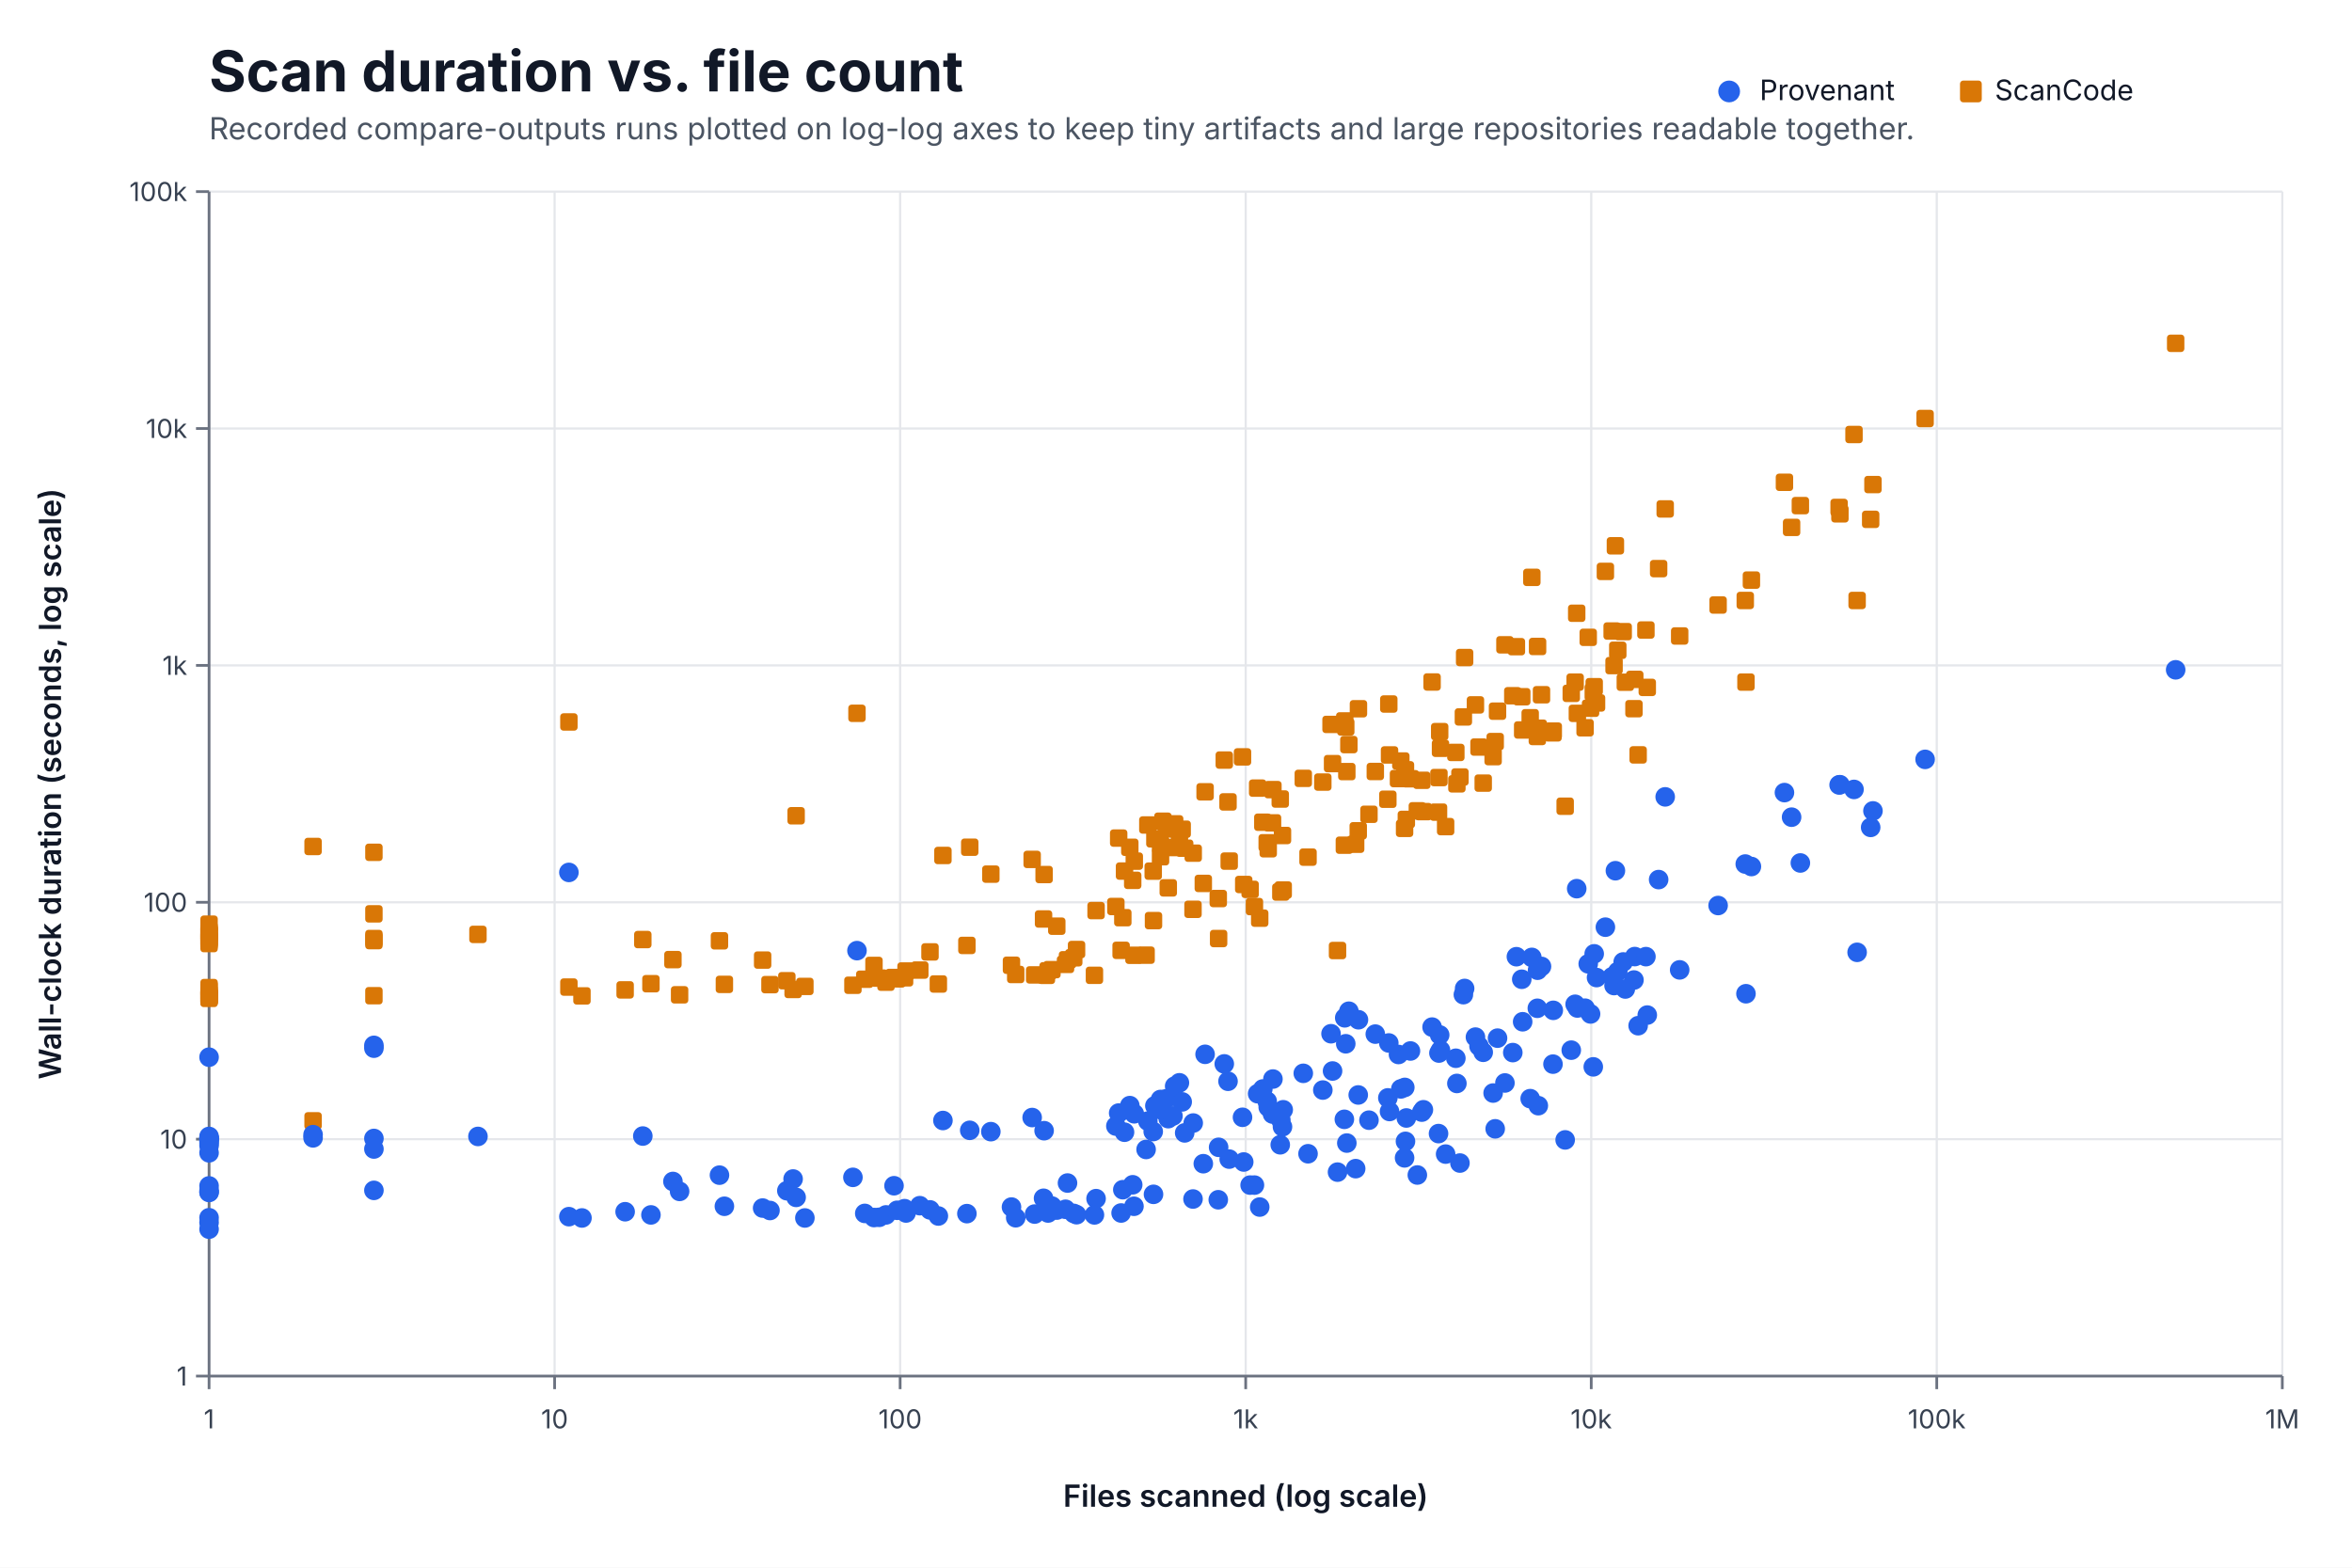
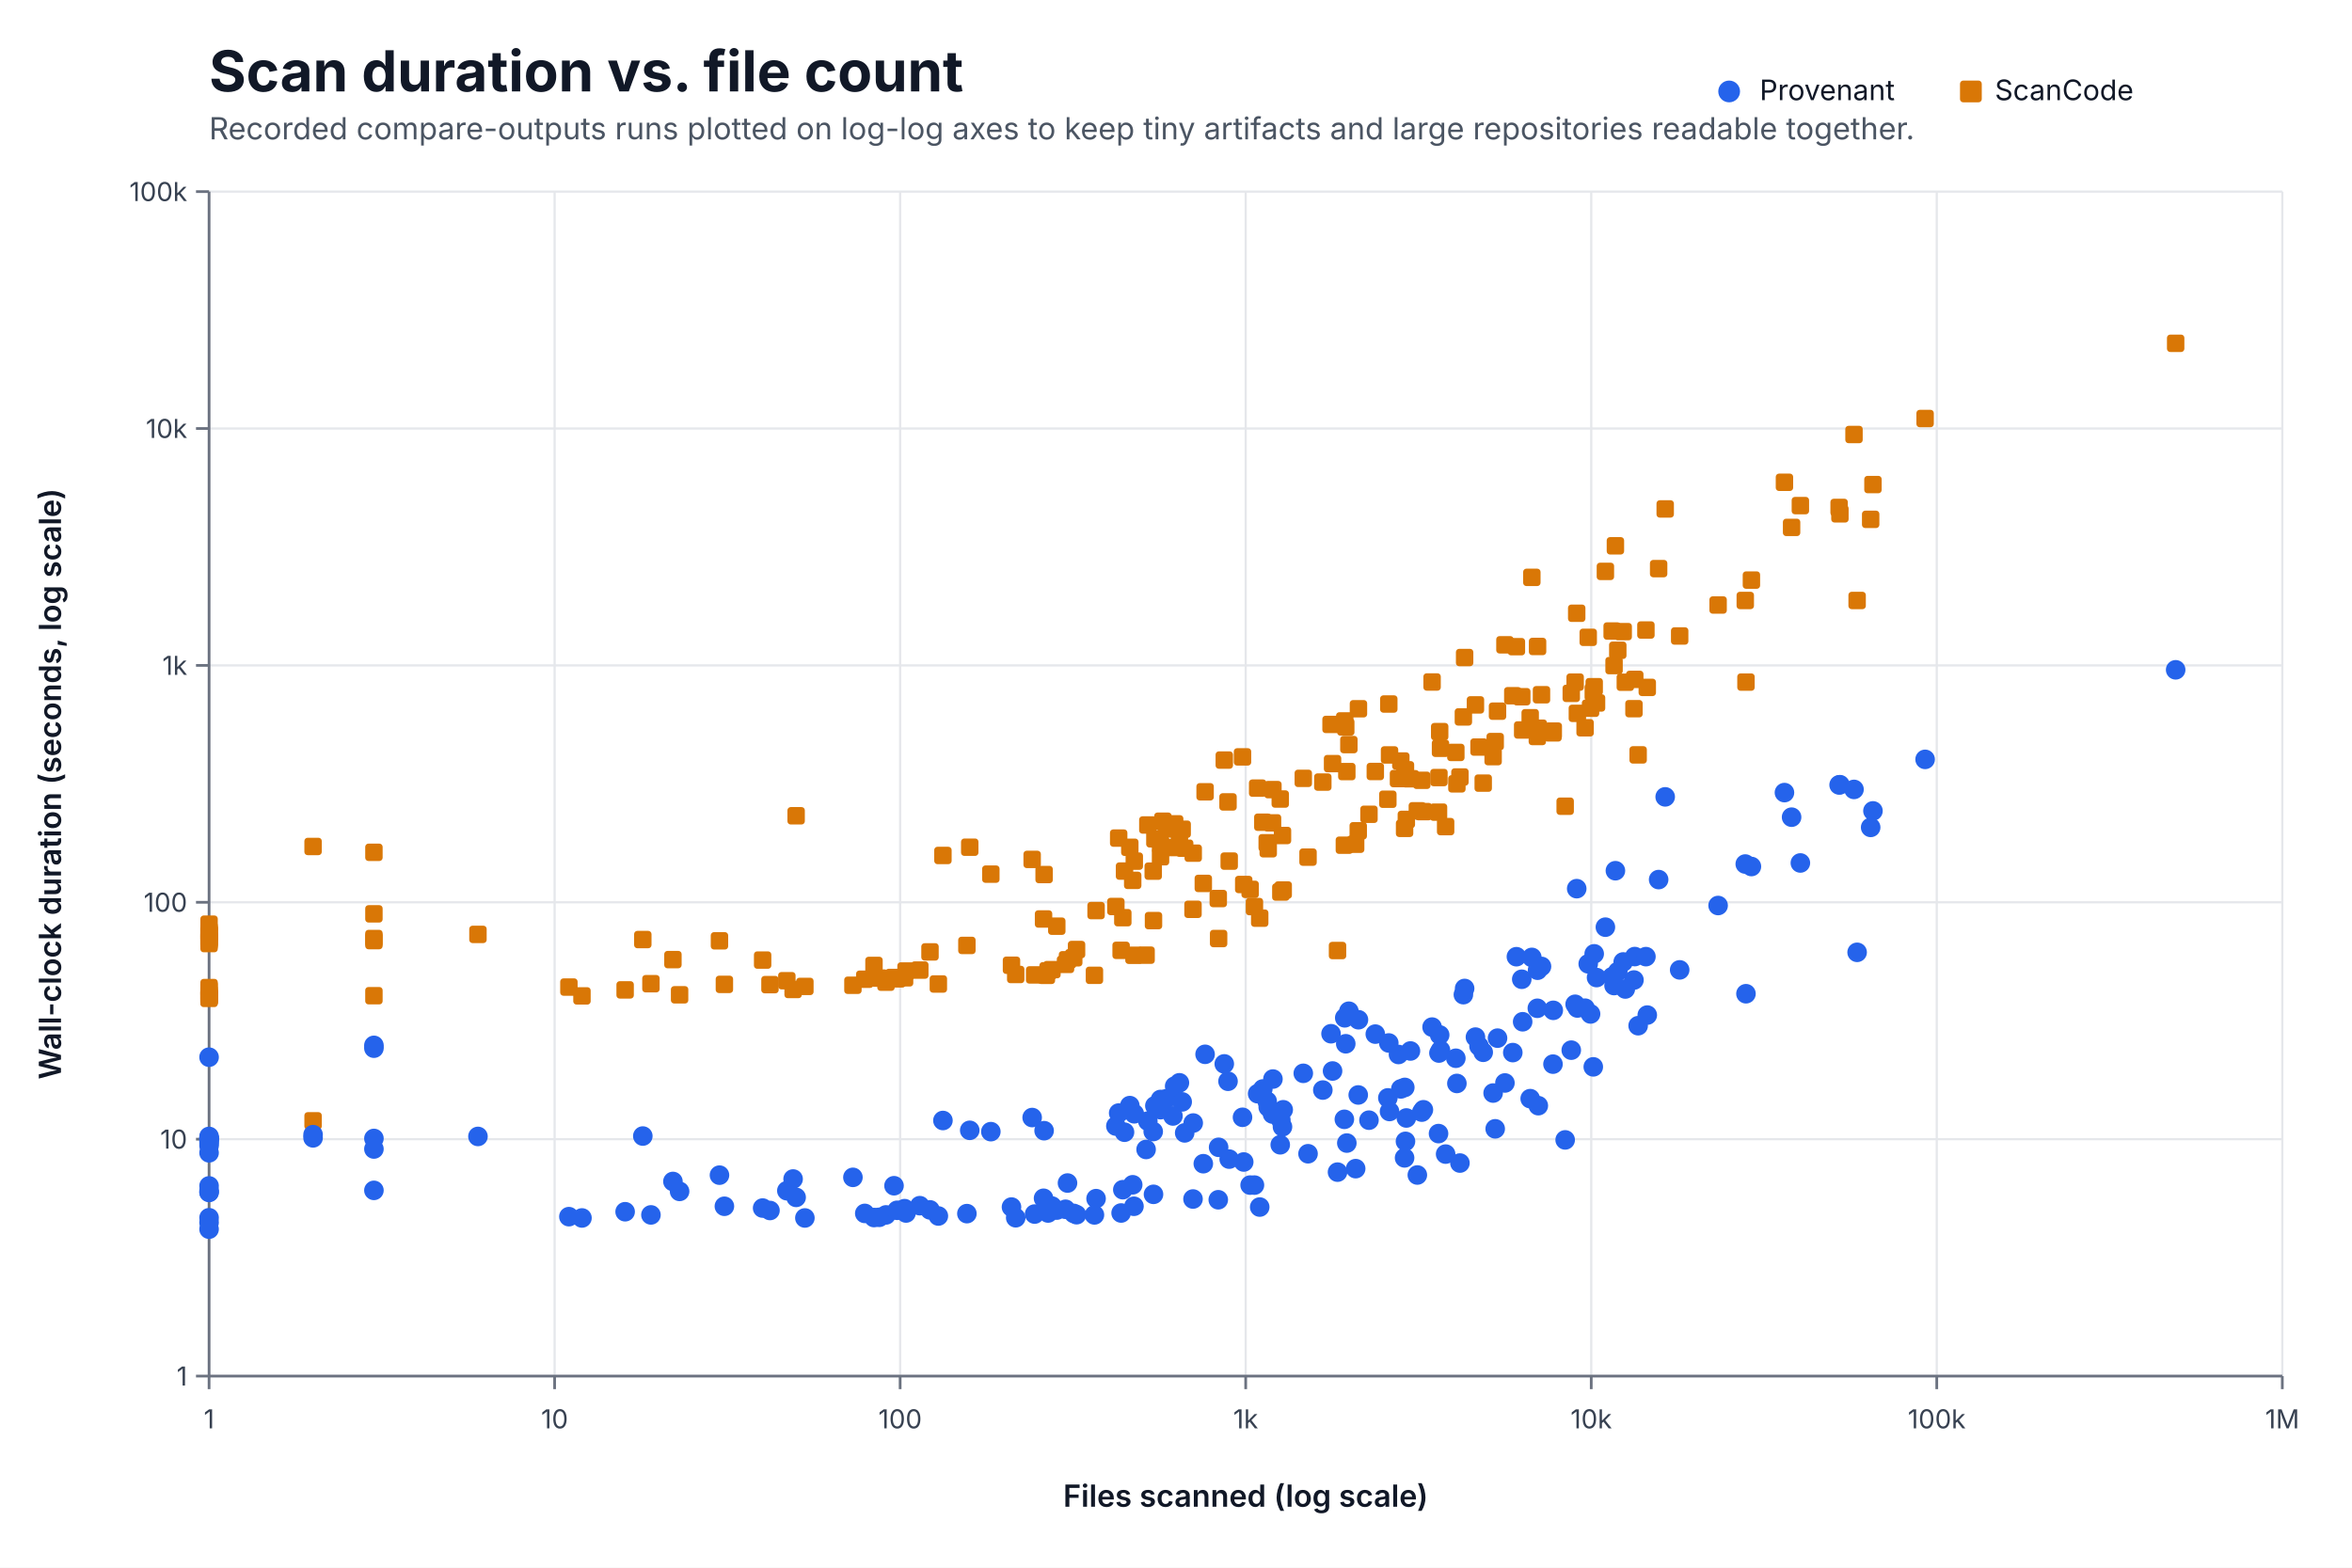
<svg xmlns="http://www.w3.org/2000/svg" width="1080" height="720" viewBox="0 0 1080 720" role="img" aria-labelledby="title desc">
  <style>
    text { font-family: -apple-system, BlinkMacSystemFont, "Segoe UI", sans-serif; fill: #111827; }
    .title { font-size: 26px; font-weight: 700; }
    .subtitle { font-size: 14px; fill: #4b5563; }
    .axis-label { font-size: 14px; font-weight: 600; }
    .tick { font-size: 12px; fill: #374151; }
    .grid { stroke: #e5e7eb; stroke-width: 1; }
    .axis { stroke: #6b7280; stroke-width: 1.25; }
    .legend-label { font-size: 13px; }
  </style>
  <rect x="0" y="0" width="1080" height="720" fill="white" />
  <text class="title" x="96" y="42">Scan duration vs. file count</text>
  <text class="subtitle" x="96" y="64">Recorded compare-outputs runs plotted on log-log axes to keep tiny artifacts and large repositories readable together.</text>
  <line class="grid" x1="96.00" y1="632.00" x2="1048.00" y2="632.00" />
  <line class="grid" x1="96.00" y1="523.20" x2="1048.00" y2="523.20" />
  <line class="grid" x1="96.00" y1="414.40" x2="1048.00" y2="414.40" />
  <line class="grid" x1="96.00" y1="305.60" x2="1048.00" y2="305.60" />
  <line class="grid" x1="96.00" y1="196.80" x2="1048.00" y2="196.80" />
  <line class="grid" x1="96.00" y1="88.00" x2="1048.00" y2="88.00" />
  <line class="grid" x1="96.00" y1="88.00" x2="96.00" y2="632.00" />
  <line class="grid" x1="254.67" y1="88.00" x2="254.67" y2="632.00" />
  <line class="grid" x1="413.33" y1="88.00" x2="413.33" y2="632.00" />
  <line class="grid" x1="572.00" y1="88.00" x2="572.00" y2="632.00" />
  <line class="grid" x1="730.67" y1="88.00" x2="730.67" y2="632.00" />
  <line class="grid" x1="889.33" y1="88.00" x2="889.33" y2="632.00" />
  <line class="grid" x1="1048.00" y1="88.00" x2="1048.00" y2="632.00" />
  <line class="axis" x1="96.00" y1="632.00" x2="1048.00" y2="632.00" />
  <line class="axis" x1="96.00" y1="88.00" x2="96.00" y2="632.00" />
  <line class="axis" x1="96.00" y1="632.00" x2="96.00" y2="638.00" />
  <text class="tick" x="96.00" y="656.00" text-anchor="middle">1</text>
  <line class="axis" x1="254.67" y1="632.00" x2="254.67" y2="638.00" />
  <text class="tick" x="254.67" y="656.00" text-anchor="middle">10</text>
  <line class="axis" x1="413.33" y1="632.00" x2="413.33" y2="638.00" />
  <text class="tick" x="413.33" y="656.00" text-anchor="middle">100</text>
  <line class="axis" x1="572.00" y1="632.00" x2="572.00" y2="638.00" />
  <text class="tick" x="572.00" y="656.00" text-anchor="middle">1k</text>
  <line class="axis" x1="730.67" y1="632.00" x2="730.67" y2="638.00" />
  <text class="tick" x="730.67" y="656.00" text-anchor="middle">10k</text>
  <line class="axis" x1="889.33" y1="632.00" x2="889.33" y2="638.00" />
  <text class="tick" x="889.33" y="656.00" text-anchor="middle">100k</text>
  <line class="axis" x1="1048.00" y1="632.00" x2="1048.00" y2="638.00" />
  <text class="tick" x="1048.00" y="656.00" text-anchor="middle">1M</text>
  <line class="axis" x1="90.00" y1="632.00" x2="96.00" y2="632.00" />
  <text class="tick" x="86.00" y="632.00" text-anchor="end" dominant-baseline="middle">1</text>
  <line class="axis" x1="90.00" y1="523.20" x2="96.00" y2="523.20" />
  <text class="tick" x="86.00" y="523.20" text-anchor="end" dominant-baseline="middle">10</text>
  <line class="axis" x1="90.00" y1="414.40" x2="96.00" y2="414.40" />
  <text class="tick" x="86.00" y="414.40" text-anchor="end" dominant-baseline="middle">100</text>
  <line class="axis" x1="90.00" y1="305.60" x2="96.00" y2="305.60" />
  <text class="tick" x="86.00" y="305.60" text-anchor="end" dominant-baseline="middle">1k</text>
  <line class="axis" x1="90.00" y1="196.80" x2="96.00" y2="196.80" />
  <text class="tick" x="86.00" y="196.80" text-anchor="end" dominant-baseline="middle">10k</text>
  <line class="axis" x1="90.00" y1="88.00" x2="96.00" y2="88.00" />
  <text class="tick" x="86.00" y="88.00" text-anchor="end" dominant-baseline="middle">100k</text>
  <text class="axis-label" x="572.00" y="692.00" text-anchor="middle">Files scanned (log scale)</text>
  <text class="axis-label" x="28" y="360.00" transform="rotate(-90 28 360.00)" text-anchor="middle">Wall-clock duration (seconds, log scale)</text>
  <g aria-label="Legend">
    <circle cx="794" cy="42" r="5" fill="#2563eb" />
    <text class="legend-label" x="808" y="46">Provenant</text>
    <rect x="900" y="37" width="10" height="10" fill="#d97706" rx="1.5" />
    <text class="legend-label" x="916" y="46">ScanCode</text>
  </g>
  <g aria-label="ScanCode points">
    <rect x="92.00" y="420.46" width="8" height="8" fill="#d97706" rx="1.5" />
    <rect x="92.00" y="423.47" width="8" height="8" fill="#d97706" rx="1.5" />
    <rect x="92.00" y="425.26" width="8" height="8" fill="#d97706" rx="1.5" />
    <rect x="92.00" y="424.52" width="8" height="8" fill="#d97706" rx="1.5" />
    <rect x="92.00" y="449.57" width="8" height="8" fill="#d97706" rx="1.5" />
    <rect x="92.00" y="454.13" width="8" height="8" fill="#d97706" rx="1.5" />
    <rect x="92.00" y="450.39" width="8" height="8" fill="#d97706" rx="1.5" />
    <rect x="92.00" y="454.09" width="8" height="8" fill="#d97706" rx="1.5" />
    <rect x="92.00" y="429.37" width="8" height="8" fill="#d97706" rx="1.5" />
    <rect x="92.00" y="428.44" width="8" height="8" fill="#d97706" rx="1.5" />
    <rect x="92.00" y="427.25" width="8" height="8" fill="#d97706" rx="1.5" />
    <rect x="92.00" y="453.66" width="8" height="8" fill="#d97706" rx="1.5" />
    <rect x="92.00" y="424.52" width="8" height="8" fill="#d97706" rx="1.5" />
    <rect x="92.00" y="427.69" width="8" height="8" fill="#d97706" rx="1.5" />
    <rect x="92.00" y="453.46" width="8" height="8" fill="#d97706" rx="1.5" />
    <rect x="92.00" y="454.54" width="8" height="8" fill="#d97706" rx="1.5" />
    <rect x="92.00" y="452.30" width="8" height="8" fill="#d97706" rx="1.5" />
    <rect x="139.76" y="510.78" width="8" height="8" fill="#d97706" rx="1.5" />
    <rect x="139.76" y="384.76" width="8" height="8" fill="#d97706" rx="1.5" />
    <rect x="167.70" y="427.04" width="8" height="8" fill="#d97706" rx="1.5" />
    <rect x="167.70" y="387.45" width="8" height="8" fill="#d97706" rx="1.5" />
    <rect x="167.70" y="427.99" width="8" height="8" fill="#d97706" rx="1.5" />
    <rect x="167.70" y="453.30" width="8" height="8" fill="#d97706" rx="1.5" />
    <rect x="167.70" y="415.71" width="8" height="8" fill="#d97706" rx="1.5" />
    <rect x="215.47" y="425.14" width="8" height="8" fill="#d97706" rx="1.5" />
    <rect x="257.23" y="449.34" width="8" height="8" fill="#d97706" rx="1.5" />
-     <rect x="257.23" y="327.58" width="8" height="8" fill="#d97706" rx="1.5" />
    <rect x="263.23" y="453.39" width="8" height="8" fill="#d97706" rx="1.5" />
    <rect x="283.05" y="450.63" width="8" height="8" fill="#d97706" rx="1.5" />
    <rect x="291.17" y="427.52" width="8" height="8" fill="#d97706" rx="1.5" />
    <rect x="294.90" y="447.79" width="8" height="8" fill="#d97706" rx="1.5" />
    <rect x="305.00" y="436.72" width="8" height="8" fill="#d97706" rx="1.5" />
    <rect x="308.06" y="452.89" width="8" height="8" fill="#d97706" rx="1.5" />
    <rect x="326.37" y="428.10" width="8" height="8" fill="#d97706" rx="1.5" />
    <rect x="328.63" y="448.10" width="8" height="8" fill="#d97706" rx="1.5" />
    <rect x="346.19" y="436.94" width="8" height="8" fill="#d97706" rx="1.5" />
    <rect x="349.56" y="448.21" width="8" height="8" fill="#d97706" rx="1.5" />
    <rect x="357.31" y="446.42" width="8" height="8" fill="#d97706" rx="1.5" />
    <rect x="360.18" y="450.45" width="8" height="8" fill="#d97706" rx="1.5" />
    <rect x="361.57" y="370.67" width="8" height="8" fill="#d97706" rx="1.5" />
    <rect x="365.59" y="449.04" width="8" height="8" fill="#d97706" rx="1.5" />
    <rect x="387.65" y="448.50" width="8" height="8" fill="#d97706" rx="1.5" />
-     <rect x="389.51" y="323.61" width="8" height="8" fill="#d97706" rx="1.5" />
    <rect x="393.09" y="445.73" width="8" height="8" fill="#d97706" rx="1.5" />
    <rect x="397.32" y="439.40" width="8" height="8" fill="#d97706" rx="1.5" />
    <rect x="399.74" y="445.22" width="8" height="8" fill="#d97706" rx="1.5" />
    <rect x="402.83" y="447.10" width="8" height="8" fill="#d97706" rx="1.5" />
    <rect x="406.52" y="444.93" width="8" height="8" fill="#d97706" rx="1.5" />
    <rect x="407.94" y="445.56" width="8" height="8" fill="#d97706" rx="1.5" />
    <rect x="411.37" y="445.09" width="8" height="8" fill="#d97706" rx="1.5" />
    <rect x="412.04" y="441.96" width="8" height="8" fill="#d97706" rx="1.5" />
    <rect x="418.36" y="441.53" width="8" height="8" fill="#d97706" rx="1.5" />
    <rect x="423.04" y="433.19" width="8" height="8" fill="#d97706" rx="1.5" />
    <rect x="426.88" y="447.92" width="8" height="8" fill="#d97706" rx="1.5" />
    <rect x="428.98" y="388.90" width="8" height="8" fill="#d97706" rx="1.5" />
    <rect x="439.98" y="430.21" width="8" height="8" fill="#d97706" rx="1.5" />
    <rect x="441.29" y="385.10" width="8" height="8" fill="#d97706" rx="1.5" />
    <rect x="450.98" y="397.47" width="8" height="8" fill="#d97706" rx="1.5" />
    <rect x="460.46" y="439.32" width="8" height="8" fill="#d97706" rx="1.5" />
    <rect x="462.40" y="443.56" width="8" height="8" fill="#d97706" rx="1.5" />
    <rect x="469.95" y="390.71" width="8" height="8" fill="#d97706" rx="1.5" />
    <rect x="471.08" y="443.75" width="8" height="8" fill="#d97706" rx="1.5" />
    <rect x="475.18" y="418.07" width="8" height="8" fill="#d97706" rx="1.5" />
    <rect x="475.44" y="397.66" width="8" height="8" fill="#d97706" rx="1.5" />
    <rect x="476.49" y="443.95" width="8" height="8" fill="#d97706" rx="1.5" />
    <rect x="477.26" y="441.87" width="8" height="8" fill="#d97706" rx="1.5" />
    <rect x="479.04" y="441.32" width="8" height="8" fill="#d97706" rx="1.5" />
    <rect x="481.26" y="421.37" width="8" height="8" fill="#d97706" rx="1.5" />
    <rect x="485.27" y="438.93" width="8" height="8" fill="#d97706" rx="1.5" />
    <rect x="486.18" y="436.80" width="8" height="8" fill="#d97706" rx="1.5" />
    <rect x="489.05" y="435.88" width="8" height="8" fill="#d97706" rx="1.5" />
    <rect x="490.34" y="432.10" width="8" height="8" fill="#d97706" rx="1.5" />
    <rect x="498.55" y="443.94" width="8" height="8" fill="#d97706" rx="1.5" />
    <rect x="499.30" y="414.21" width="8" height="8" fill="#d97706" rx="1.5" />
    <rect x="508.39" y="412.34" width="8" height="8" fill="#d97706" rx="1.5" />
    <rect x="509.68" y="380.92" width="8" height="8" fill="#d97706" rx="1.5" />
    <rect x="510.80" y="432.47" width="8" height="8" fill="#d97706" rx="1.5" />
    <rect x="511.58" y="417.47" width="8" height="8" fill="#d97706" rx="1.5" />
    <rect x="512.36" y="396.07" width="8" height="8" fill="#d97706" rx="1.5" />
    <rect x="514.79" y="385.13" width="8" height="8" fill="#d97706" rx="1.5" />
    <rect x="516.12" y="400.33" width="8" height="8" fill="#d97706" rx="1.5" />
    <rect x="516.70" y="434.73" width="8" height="8" fill="#d97706" rx="1.5" />
    <rect x="516.85" y="391.50" width="8" height="8" fill="#d97706" rx="1.5" />
    <rect x="522.27" y="434.69" width="8" height="8" fill="#d97706" rx="1.5" />
    <rect x="523.07" y="374.90" width="8" height="8" fill="#d97706" rx="1.5" />
    <rect x="525.54" y="396.10" width="8" height="8" fill="#d97706" rx="1.5" />
    <rect x="525.67" y="418.82" width="8" height="8" fill="#d97706" rx="1.5" />
    <rect x="526.30" y="381.25" width="8" height="8" fill="#d97706" rx="1.5" />
    <rect x="528.90" y="383.91" width="8" height="8" fill="#d97706" rx="1.5" />
    <rect x="528.90" y="389.48" width="8" height="8" fill="#d97706" rx="1.5" />
    <rect x="529.99" y="373.16" width="8" height="8" fill="#d97706" rx="1.5" />
    <rect x="531.64" y="376.71" width="8" height="8" fill="#d97706" rx="1.5" />
-     <rect x="532.45" y="403.78" width="8" height="8" fill="#d97706" rx="1.5" />
    <rect x="534.61" y="385.27" width="8" height="8" fill="#d97706" rx="1.5" />
    <rect x="535.39" y="374.38" width="8" height="8" fill="#d97706" rx="1.5" />
    <rect x="537.57" y="381.59" width="8" height="8" fill="#d97706" rx="1.5" />
    <rect x="538.84" y="376.84" width="8" height="8" fill="#d97706" rx="1.5" />
    <rect x="539.99" y="385.56" width="8" height="8" fill="#d97706" rx="1.5" />
    <rect x="543.81" y="413.62" width="8" height="8" fill="#d97706" rx="1.5" />
    <rect x="543.91" y="387.84" width="8" height="8" fill="#d97706" rx="1.5" />
    <rect x="548.54" y="401.74" width="8" height="8" fill="#d97706" rx="1.5" />
    <rect x="549.36" y="359.65" width="8" height="8" fill="#d97706" rx="1.5" />
    <rect x="555.41" y="408.67" width="8" height="8" fill="#d97706" rx="1.5" />
    <rect x="555.57" y="427.04" width="8" height="8" fill="#d97706" rx="1.5" />
    <rect x="558.17" y="345.08" width="8" height="8" fill="#d97706" rx="1.5" />
    <rect x="559.89" y="364.30" width="8" height="8" fill="#d97706" rx="1.5" />
    <rect x="560.43" y="391.49" width="8" height="8" fill="#d97706" rx="1.5" />
    <rect x="566.54" y="343.62" width="8" height="8" fill="#d97706" rx="1.5" />
    <rect x="567.10" y="402.22" width="8" height="8" fill="#d97706" rx="1.5" />
    <rect x="570.04" y="404.47" width="8" height="8" fill="#d97706" rx="1.5" />
    <rect x="572.02" y="412.37" width="8" height="8" fill="#d97706" rx="1.5" />
    <rect x="573.49" y="357.97" width="8" height="8" fill="#d97706" rx="1.5" />
    <rect x="574.44" y="417.69" width="8" height="8" fill="#d97706" rx="1.5" />
    <rect x="575.87" y="373.63" width="8" height="8" fill="#d97706" rx="1.5" />
    <rect x="577.87" y="383.06" width="8" height="8" fill="#d97706" rx="1.5" />
    <rect x="578.35" y="385.81" width="8" height="8" fill="#d97706" rx="1.5" />
    <rect x="580.33" y="373.93" width="8" height="8" fill="#d97706" rx="1.5" />
    <rect x="580.51" y="358.66" width="8" height="8" fill="#d97706" rx="1.5" />
    <rect x="583.87" y="362.98" width="8" height="8" fill="#d97706" rx="1.5" />
    <rect x="584.14" y="405.69" width="8" height="8" fill="#d97706" rx="1.5" />
    <rect x="584.90" y="379.72" width="8" height="8" fill="#d97706" rx="1.5" />
    <rect x="585.23" y="404.76" width="8" height="8" fill="#d97706" rx="1.5" />
    <rect x="594.45" y="353.48" width="8" height="8" fill="#d97706" rx="1.5" />
    <rect x="596.63" y="389.66" width="8" height="8" fill="#d97706" rx="1.5" />
    <rect x="603.42" y="355.19" width="8" height="8" fill="#d97706" rx="1.5" />
    <rect x="607.19" y="328.71" width="8" height="8" fill="#d97706" rx="1.5" />
    <rect x="607.89" y="346.71" width="8" height="8" fill="#d97706" rx="1.5" />
    <rect x="610.17" y="432.56" width="8" height="8" fill="#d97706" rx="1.5" />
    <rect x="613.31" y="384.18" width="8" height="8" fill="#d97706" rx="1.5" />
    <rect x="613.49" y="327.10" width="8" height="8" fill="#d97706" rx="1.5" />
    <rect x="613.95" y="329.87" width="8" height="8" fill="#d97706" rx="1.5" />
    <rect x="614.44" y="350.37" width="8" height="8" fill="#d97706" rx="1.5" />
    <rect x="615.38" y="337.97" width="8" height="8" fill="#d97706" rx="1.5" />
    <rect x="618.50" y="383.74" width="8" height="8" fill="#d97706" rx="1.5" />
    <rect x="619.68" y="377.56" width="8" height="8" fill="#d97706" rx="1.5" />
    <rect x="619.78" y="321.51" width="8" height="8" fill="#d97706" rx="1.5" />
    <rect x="624.61" y="369.98" width="8" height="8" fill="#d97706" rx="1.5" />
    <rect x="627.52" y="350.33" width="8" height="8" fill="#d97706" rx="1.5" />
    <rect x="633.28" y="363.07" width="8" height="8" fill="#d97706" rx="1.5" />
    <rect x="633.71" y="319.34" width="8" height="8" fill="#d97706" rx="1.5" />
    <rect x="634.05" y="342.72" width="8" height="8" fill="#d97706" rx="1.5" />
    <rect x="638.16" y="353.58" width="8" height="8" fill="#d97706" rx="1.5" />
    <rect x="639.24" y="345.52" width="8" height="8" fill="#d97706" rx="1.5" />
    <rect x="640.96" y="376.44" width="8" height="8" fill="#d97706" rx="1.5" />
    <rect x="641.06" y="351.33" width="8" height="8" fill="#d97706" rx="1.5" />
    <rect x="641.37" y="349.55" width="8" height="8" fill="#d97706" rx="1.5" />
    <rect x="641.77" y="372.34" width="8" height="8" fill="#d97706" rx="1.5" />
    <rect x="643.66" y="353.67" width="8" height="8" fill="#d97706" rx="1.5" />
    <rect x="646.82" y="368.39" width="8" height="8" fill="#d97706" rx="1.5" />
    <rect x="648.86" y="354.37" width="8" height="8" fill="#d97706" rx="1.5" />
    <rect x="649.60" y="368.75" width="8" height="8" fill="#d97706" rx="1.5" />
    <rect x="653.59" y="309.22" width="8" height="8" fill="#d97706" rx="1.5" />
    <rect x="656.55" y="369.00" width="8" height="8" fill="#d97706" rx="1.5" />
    <rect x="656.74" y="353.11" width="8" height="8" fill="#d97706" rx="1.5" />
    <rect x="657.08" y="332.02" width="8" height="8" fill="#d97706" rx="1.5" />
    <rect x="657.46" y="339.67" width="8" height="8" fill="#d97706" rx="1.5" />
    <rect x="659.81" y="375.65" width="8" height="8" fill="#d97706" rx="1.5" />
    <rect x="664.50" y="341.57" width="8" height="8" fill="#d97706" rx="1.5" />
    <rect x="664.98" y="356.00" width="8" height="8" fill="#d97706" rx="1.5" />
    <rect x="666.38" y="352.86" width="8" height="8" fill="#d97706" rx="1.5" />
    <rect x="667.96" y="325.26" width="8" height="8" fill="#d97706" rx="1.5" />
    <rect x="668.53" y="297.99" width="8" height="8" fill="#d97706" rx="1.5" />
    <rect x="673.50" y="319.74" width="8" height="8" fill="#d97706" rx="1.5" />
    <rect x="675.14" y="339.11" width="8" height="8" fill="#d97706" rx="1.5" />
    <rect x="677.07" y="355.67" width="8" height="8" fill="#d97706" rx="1.5" />
    <rect x="681.62" y="343.50" width="8" height="8" fill="#d97706" rx="1.5" />
    <rect x="682.57" y="336.59" width="8" height="8" fill="#d97706" rx="1.5" />
    <rect x="683.64" y="322.63" width="8" height="8" fill="#d97706" rx="1.5" />
    <rect x="687.04" y="292.14" width="8" height="8" fill="#d97706" rx="1.5" />
    <rect x="690.65" y="315.53" width="8" height="8" fill="#d97706" rx="1.5" />
    <rect x="692.31" y="293.00" width="8" height="8" fill="#d97706" rx="1.5" />
    <rect x="694.77" y="315.99" width="8" height="8" fill="#d97706" rx="1.5" />
    <rect x="695.18" y="331.26" width="8" height="8" fill="#d97706" rx="1.5" />
    <rect x="698.64" y="325.64" width="8" height="8" fill="#d97706" rx="1.5" />
    <rect x="699.40" y="261.17" width="8" height="8" fill="#d97706" rx="1.5" />
    <rect x="701.92" y="334.25" width="8" height="8" fill="#d97706" rx="1.5" />
    <rect x="702.03" y="292.91" width="8" height="8" fill="#d97706" rx="1.5" />
    <rect x="702.37" y="330.44" width="8" height="8" fill="#d97706" rx="1.5" />
    <rect x="703.83" y="315.08" width="8" height="8" fill="#d97706" rx="1.5" />
    <rect x="709.11" y="332.59" width="8" height="8" fill="#d97706" rx="1.5" />
    <rect x="709.24" y="331.79" width="8" height="8" fill="#d97706" rx="1.5" />
    <rect x="714.70" y="366.27" width="8" height="8" fill="#d97706" rx="1.5" />
    <rect x="717.50" y="314.45" width="8" height="8" fill="#d97706" rx="1.5" />
    <rect x="719.28" y="309.28" width="8" height="8" fill="#d97706" rx="1.5" />
    <rect x="720.00" y="277.65" width="8" height="8" fill="#d97706" rx="1.5" />
    <rect x="720.30" y="323.62" width="8" height="8" fill="#d97706" rx="1.5" />
    <rect x="723.85" y="330.25" width="8" height="8" fill="#d97706" rx="1.5" />
    <rect x="725.29" y="288.71" width="8" height="8" fill="#d97706" rx="1.5" />
    <rect x="726.36" y="321.28" width="8" height="8" fill="#d97706" rx="1.5" />
    <rect x="727.61" y="313.95" width="8" height="8" fill="#d97706" rx="1.5" />
    <rect x="728.03" y="311.39" width="8" height="8" fill="#d97706" rx="1.5" />
    <rect x="729.11" y="318.85" width="8" height="8" fill="#d97706" rx="1.5" />
    <rect x="733.17" y="258.43" width="8" height="8" fill="#d97706" rx="1.5" />
    <rect x="736.27" y="285.81" width="8" height="8" fill="#d97706" rx="1.5" />
    <rect x="737.15" y="301.70" width="8" height="8" fill="#d97706" rx="1.5" />
    <rect x="737.77" y="246.68" width="8" height="8" fill="#d97706" rx="1.5" />
    <rect x="738.86" y="294.65" width="8" height="8" fill="#d97706" rx="1.5" />
    <rect x="741.35" y="286.09" width="8" height="8" fill="#d97706" rx="1.5" />
    <rect x="742.32" y="309.33" width="8" height="8" fill="#d97706" rx="1.5" />
    <rect x="746.29" y="321.48" width="8" height="8" fill="#d97706" rx="1.5" />
    <rect x="746.66" y="308.03" width="8" height="8" fill="#d97706" rx="1.5" />
    <rect x="748.21" y="342.70" width="8" height="8" fill="#d97706" rx="1.5" />
    <rect x="751.78" y="285.35" width="8" height="8" fill="#d97706" rx="1.5" />
    <rect x="752.40" y="311.70" width="8" height="8" fill="#d97706" rx="1.5" />
    <rect x="757.62" y="257.15" width="8" height="8" fill="#d97706" rx="1.5" />
    <rect x="760.63" y="229.74" width="8" height="8" fill="#d97706" rx="1.5" />
    <rect x="767.28" y="288.09" width="8" height="8" fill="#d97706" rx="1.5" />
    <rect x="784.93" y="273.87" width="8" height="8" fill="#d97706" rx="1.5" />
    <rect x="797.40" y="271.78" width="8" height="8" fill="#d97706" rx="1.5" />
    <rect x="797.72" y="309.27" width="8" height="8" fill="#d97706" rx="1.5" />
    <rect x="800.22" y="262.42" width="8" height="8" fill="#d97706" rx="1.5" />
    <rect x="815.39" y="217.51" width="8" height="8" fill="#d97706" rx="1.5" />
    <rect x="818.67" y="238.22" width="8" height="8" fill="#d97706" rx="1.5" />
    <rect x="822.70" y="228.21" width="8" height="8" fill="#d97706" rx="1.5" />
    <rect x="840.49" y="229.06" width="8" height="8" fill="#d97706" rx="1.5" />
    <rect x="840.86" y="231.99" width="8" height="8" fill="#d97706" rx="1.5" />
    <rect x="847.33" y="195.56" width="8" height="8" fill="#d97706" rx="1.5" />
    <rect x="848.76" y="271.78" width="8" height="8" fill="#d97706" rx="1.5" />
    <rect x="854.98" y="234.53" width="8" height="8" fill="#d97706" rx="1.5" />
    <rect x="856.03" y="218.55" width="8" height="8" fill="#d97706" rx="1.5" />
    <rect x="879.98" y="188.22" width="8" height="8" fill="#d97706" rx="1.5" />
    <rect x="995.03" y="153.67" width="8" height="8" fill="#d97706" rx="1.5" />
  </g>
  <g aria-label="Provenant points">
    <circle cx="96.00" cy="522.92" r="4.5" fill="#2563eb" />
    <circle cx="96.00" cy="522.78" r="4.5" fill="#2563eb" />
    <circle cx="96.00" cy="522.68" r="4.5" fill="#2563eb" />
    <circle cx="96.00" cy="521.94" r="4.5" fill="#2563eb" />
    <circle cx="96.00" cy="544.66" r="4.5" fill="#2563eb" />
    <circle cx="96.00" cy="561.46" r="4.5" fill="#2563eb" />
    <circle cx="96.00" cy="529.46" r="4.5" fill="#2563eb" />
    <circle cx="96.00" cy="547.49" r="4.5" fill="#2563eb" />
    <circle cx="96.00" cy="485.54" r="4.5" fill="#2563eb" />
    <circle cx="96.00" cy="526.17" r="4.5" fill="#2563eb" />
    <circle cx="96.00" cy="524.11" r="4.5" fill="#2563eb" />
    <circle cx="96.00" cy="547.65" r="4.5" fill="#2563eb" />
    <circle cx="96.00" cy="525.13" r="4.5" fill="#2563eb" />
    <circle cx="96.00" cy="523.72" r="4.5" fill="#2563eb" />
    <circle cx="96.00" cy="559.28" r="4.5" fill="#2563eb" />
    <circle cx="96.00" cy="564.53" r="4.5" fill="#2563eb" />
    <circle cx="96.00" cy="546.71" r="4.5" fill="#2563eb" />
    <circle cx="143.76" cy="521.12" r="4.5" fill="#2563eb" />
    <circle cx="143.76" cy="522.59" r="4.5" fill="#2563eb" />
    <circle cx="171.70" cy="522.87" r="4.5" fill="#2563eb" />
    <circle cx="171.70" cy="527.71" r="4.5" fill="#2563eb" />
    <circle cx="171.70" cy="480.11" r="4.5" fill="#2563eb" />
    <circle cx="171.70" cy="546.71" r="4.5" fill="#2563eb" />
    <circle cx="171.70" cy="481.40" r="4.5" fill="#2563eb" />
    <circle cx="219.47" cy="521.94" r="4.5" fill="#2563eb" />
    <circle cx="261.23" cy="558.78" r="4.5" fill="#2563eb" />
-     <circle cx="261.23" cy="400.68" r="4.5" fill="#2563eb" />
    <circle cx="267.23" cy="559.38" r="4.5" fill="#2563eb" />
    <circle cx="287.05" cy="556.52" r="4.5" fill="#2563eb" />
    <circle cx="295.17" cy="521.76" r="4.5" fill="#2563eb" />
    <circle cx="298.90" cy="557.98" r="4.5" fill="#2563eb" />
    <circle cx="309.00" cy="542.62" r="4.5" fill="#2563eb" />
    <circle cx="312.06" cy="547.18" r="4.5" fill="#2563eb" />
    <circle cx="330.37" cy="539.72" r="4.5" fill="#2563eb" />
    <circle cx="332.63" cy="554.01" r="4.5" fill="#2563eb" />
    <circle cx="350.19" cy="554.83" r="4.5" fill="#2563eb" />
    <circle cx="353.56" cy="555.95" r="4.5" fill="#2563eb" />
    <circle cx="361.31" cy="546.87" r="4.5" fill="#2563eb" />
    <circle cx="364.18" cy="541.49" r="4.5" fill="#2563eb" />
    <circle cx="365.57" cy="549.93" r="4.5" fill="#2563eb" />
    <circle cx="369.59" cy="559.38" r="4.5" fill="#2563eb" />
    <circle cx="391.65" cy="540.73" r="4.5" fill="#2563eb" />
-     <circle cx="393.51" cy="436.60" r="4.5" fill="#2563eb" />
    <circle cx="397.09" cy="557.29" r="4.5" fill="#2563eb" />
    <circle cx="401.32" cy="559.18" r="4.5" fill="#2563eb" />
    <circle cx="403.74" cy="559.08" r="4.5" fill="#2563eb" />
    <circle cx="406.83" cy="557.98" r="4.5" fill="#2563eb" />
    <circle cx="410.52" cy="544.58" r="4.5" fill="#2563eb" />
    <circle cx="411.94" cy="555.86" r="4.5" fill="#2563eb" />
    <circle cx="415.37" cy="555.11" r="4.5" fill="#2563eb" />
    <circle cx="416.04" cy="557.10" r="4.5" fill="#2563eb" />
    <circle cx="422.36" cy="553.74" r="4.5" fill="#2563eb" />
    <circle cx="427.04" cy="555.67" r="4.5" fill="#2563eb" />
    <circle cx="430.88" cy="558.48" r="4.5" fill="#2563eb" />
    <circle cx="432.98" cy="514.62" r="4.5" fill="#2563eb" />
    <circle cx="443.98" cy="557.39" r="4.5" fill="#2563eb" />
    <circle cx="445.29" cy="519.13" r="4.5" fill="#2563eb" />
    <circle cx="454.98" cy="519.74" r="4.5" fill="#2563eb" />
    <circle cx="464.46" cy="554.37" r="4.5" fill="#2563eb" />
    <circle cx="466.40" cy="559.28" r="4.5" fill="#2563eb" />
    <circle cx="473.95" cy="513.26" r="4.5" fill="#2563eb" />
    <circle cx="475.08" cy="557.59" r="4.5" fill="#2563eb" />
    <circle cx="479.18" cy="550.34" r="4.5" fill="#2563eb" />
    <circle cx="479.44" cy="519.30" r="4.5" fill="#2563eb" />
    <circle cx="480.49" cy="556.24" r="4.5" fill="#2563eb" />
    <circle cx="481.26" cy="557.10" r="4.5" fill="#2563eb" />
    <circle cx="483.04" cy="553.92" r="4.5" fill="#2563eb" />
    <circle cx="485.26" cy="555.76" r="4.5" fill="#2563eb" />
    <circle cx="489.27" cy="555.39" r="4.5" fill="#2563eb" />
    <circle cx="490.18" cy="543.34" r="4.5" fill="#2563eb" />
    <circle cx="493.05" cy="557.29" r="4.5" fill="#2563eb" />
    <circle cx="494.34" cy="557.88" r="4.5" fill="#2563eb" />
    <circle cx="502.55" cy="557.98" r="4.5" fill="#2563eb" />
    <circle cx="503.30" cy="550.51" r="4.5" fill="#2563eb" />
    <circle cx="512.39" cy="517.17" r="4.5" fill="#2563eb" />
    <circle cx="513.68" cy="511.20" r="4.5" fill="#2563eb" />
    <circle cx="514.80" cy="557.10" r="4.5" fill="#2563eb" />
    <circle cx="515.58" cy="546.40" r="4.5" fill="#2563eb" />
    <circle cx="516.36" cy="520.00" r="4.5" fill="#2563eb" />
    <circle cx="518.79" cy="507.78" r="4.5" fill="#2563eb" />
    <circle cx="520.12" cy="544.14" r="4.5" fill="#2563eb" />
    <circle cx="520.70" cy="554.01" r="4.5" fill="#2563eb" />
    <circle cx="520.85" cy="511.54" r="4.5" fill="#2563eb" />
    <circle cx="526.27" cy="527.92" r="4.5" fill="#2563eb" />
    <circle cx="527.07" cy="514.90" r="4.5" fill="#2563eb" />
    <circle cx="529.54" cy="519.69" r="4.5" fill="#2563eb" />
    <circle cx="529.67" cy="548.53" r="4.5" fill="#2563eb" />
    <circle cx="530.30" cy="507.88" r="4.5" fill="#2563eb" />
    <circle cx="532.90" cy="504.96" r="4.5" fill="#2563eb" />
    <circle cx="532.90" cy="509.65" r="4.5" fill="#2563eb" />
    <circle cx="533.99" cy="505.42" r="4.5" fill="#2563eb" />
    <circle cx="535.64" cy="504.61" r="4.5" fill="#2563eb" />
-     <circle cx="536.45" cy="513.77" r="4.5" fill="#2563eb" />
    <circle cx="538.61" cy="512.54" r="4.5" fill="#2563eb" />
    <circle cx="539.39" cy="498.86" r="4.5" fill="#2563eb" />
    <circle cx="541.57" cy="497.30" r="4.5" fill="#2563eb" />
    <circle cx="542.84" cy="506.07" r="4.5" fill="#2563eb" />
    <circle cx="543.99" cy="520.31" r="4.5" fill="#2563eb" />
    <circle cx="547.81" cy="550.68" r="4.5" fill="#2563eb" />
    <circle cx="547.91" cy="515.78" r="4.5" fill="#2563eb" />
    <circle cx="552.54" cy="534.46" r="4.5" fill="#2563eb" />
    <circle cx="553.36" cy="484.22" r="4.5" fill="#2563eb" />
    <circle cx="559.41" cy="551.02" r="4.5" fill="#2563eb" />
    <circle cx="559.57" cy="526.93" r="4.5" fill="#2563eb" />
    <circle cx="562.17" cy="488.62" r="4.5" fill="#2563eb" />
    <circle cx="563.89" cy="496.60" r="4.5" fill="#2563eb" />
    <circle cx="564.43" cy="532.35" r="4.5" fill="#2563eb" />
    <circle cx="570.54" cy="513.15" r="4.5" fill="#2563eb" />
    <circle cx="571.10" cy="533.68" r="4.5" fill="#2563eb" />
    <circle cx="574.04" cy="544.29" r="4.5" fill="#2563eb" />
    <circle cx="576.02" cy="544.29" r="4.5" fill="#2563eb" />
    <circle cx="577.49" cy="502.31" r="4.5" fill="#2563eb" />
    <circle cx="578.44" cy="554.37" r="4.5" fill="#2563eb" />
    <circle cx="579.87" cy="500.14" r="4.5" fill="#2563eb" />
    <circle cx="581.87" cy="505.77" r="4.5" fill="#2563eb" />
    <circle cx="582.35" cy="508.50" r="4.5" fill="#2563eb" />
    <circle cx="584.33" cy="511.65" r="4.5" fill="#2563eb" />
    <circle cx="584.51" cy="495.58" r="4.5" fill="#2563eb" />
    <circle cx="587.87" cy="525.77" r="4.5" fill="#2563eb" />
    <circle cx="588.14" cy="514.39" r="4.5" fill="#2563eb" />
    <circle cx="588.90" cy="517.51" r="4.5" fill="#2563eb" />
    <circle cx="589.23" cy="509.69" r="4.5" fill="#2563eb" />
    <circle cx="598.45" cy="492.95" r="4.5" fill="#2563eb" />
    <circle cx="600.63" cy="529.89" r="4.5" fill="#2563eb" />
    <circle cx="607.42" cy="500.64" r="4.5" fill="#2563eb" />
    <circle cx="611.19" cy="474.77" r="4.5" fill="#2563eb" />
    <circle cx="611.89" cy="491.89" r="4.5" fill="#2563eb" />
    <circle cx="614.17" cy="538.33" r="4.5" fill="#2563eb" />
    <circle cx="617.31" cy="514.08" r="4.5" fill="#2563eb" />
    <circle cx="617.49" cy="467.46" r="4.5" fill="#2563eb" />
    <circle cx="617.95" cy="479.38" r="4.5" fill="#2563eb" />
    <circle cx="618.44" cy="524.98" r="4.5" fill="#2563eb" />
    <circle cx="619.38" cy="464.43" r="4.5" fill="#2563eb" />
    <circle cx="622.50" cy="536.73" r="4.5" fill="#2563eb" />
    <circle cx="623.68" cy="502.89" r="4.5" fill="#2563eb" />
    <circle cx="623.78" cy="468.34" r="4.5" fill="#2563eb" />
    <circle cx="628.61" cy="514.47" r="4.5" fill="#2563eb" />
    <circle cx="631.52" cy="474.94" r="4.5" fill="#2563eb" />
    <circle cx="637.28" cy="504.23" r="4.5" fill="#2563eb" />
    <circle cx="637.71" cy="479.01" r="4.5" fill="#2563eb" />
    <circle cx="638.05" cy="510.48" r="4.5" fill="#2563eb" />
    <circle cx="642.16" cy="484.30" r="4.5" fill="#2563eb" />
    <circle cx="643.24" cy="500.11" r="4.5" fill="#2563eb" />
    <circle cx="644.96" cy="531.78" r="4.5" fill="#2563eb" />
    <circle cx="645.06" cy="499.42" r="4.5" fill="#2563eb" />
    <circle cx="645.37" cy="524.20" r="4.5" fill="#2563eb" />
    <circle cx="645.77" cy="513.46" r="4.5" fill="#2563eb" />
    <circle cx="647.66" cy="482.69" r="4.5" fill="#2563eb" />
    <circle cx="650.82" cy="539.65" r="4.5" fill="#2563eb" />
    <circle cx="652.86" cy="510.77" r="4.5" fill="#2563eb" />
    <circle cx="653.60" cy="509.69" r="4.5" fill="#2563eb" />
    <circle cx="657.59" cy="471.72" r="4.5" fill="#2563eb" />
    <circle cx="660.55" cy="520.63" r="4.5" fill="#2563eb" />
    <circle cx="660.74" cy="483.64" r="4.5" fill="#2563eb" />
    <circle cx="661.08" cy="475.33" r="4.5" fill="#2563eb" />
    <circle cx="661.46" cy="482.35" r="4.5" fill="#2563eb" />
    <circle cx="663.81" cy="530.05" r="4.5" fill="#2563eb" />
    <circle cx="668.50" cy="486.03" r="4.5" fill="#2563eb" />
    <circle cx="668.98" cy="497.60" r="4.5" fill="#2563eb" />
    <circle cx="670.38" cy="534.16" r="4.5" fill="#2563eb" />
    <circle cx="671.96" cy="456.82" r="4.5" fill="#2563eb" />
    <circle cx="672.53" cy="453.98" r="4.5" fill="#2563eb" />
    <circle cx="677.50" cy="476.32" r="4.5" fill="#2563eb" />
    <circle cx="679.14" cy="480.47" r="4.5" fill="#2563eb" />
    <circle cx="681.07" cy="483.29" r="4.5" fill="#2563eb" />
    <circle cx="685.62" cy="502.01" r="4.5" fill="#2563eb" />
    <circle cx="686.57" cy="518.44" r="4.5" fill="#2563eb" />
    <circle cx="687.64" cy="476.80" r="4.5" fill="#2563eb" />
    <circle cx="691.04" cy="497.38" r="4.5" fill="#2563eb" />
    <circle cx="694.65" cy="483.43" r="4.5" fill="#2563eb" />
    <circle cx="696.31" cy="439.39" r="4.5" fill="#2563eb" />
    <circle cx="698.77" cy="449.75" r="4.5" fill="#2563eb" />
    <circle cx="699.18" cy="469.27" r="4.5" fill="#2563eb" />
    <circle cx="702.64" cy="504.58" r="4.5" fill="#2563eb" />
    <circle cx="703.40" cy="439.71" r="4.5" fill="#2563eb" />
    <circle cx="705.92" cy="463.08" r="4.5" fill="#2563eb" />
    <circle cx="706.03" cy="445.60" r="4.5" fill="#2563eb" />
    <circle cx="706.37" cy="507.81" r="4.5" fill="#2563eb" />
    <circle cx="707.83" cy="443.86" r="4.5" fill="#2563eb" />
    <circle cx="713.11" cy="488.73" r="4.5" fill="#2563eb" />
    <circle cx="713.24" cy="464.02" r="4.5" fill="#2563eb" />
    <circle cx="718.70" cy="523.53" r="4.5" fill="#2563eb" />
    <circle cx="721.50" cy="482.31" r="4.5" fill="#2563eb" />
    <circle cx="723.28" cy="461.24" r="4.5" fill="#2563eb" />
    <circle cx="724.00" cy="408.14" r="4.5" fill="#2563eb" />
    <circle cx="724.30" cy="462.95" r="4.5" fill="#2563eb" />
    <circle cx="727.85" cy="463.04" r="4.5" fill="#2563eb" />
    <circle cx="729.29" cy="442.66" r="4.5" fill="#2563eb" />
    <circle cx="730.36" cy="465.68" r="4.5" fill="#2563eb" />
    <circle cx="731.61" cy="489.98" r="4.5" fill="#2563eb" />
    <circle cx="732.03" cy="438.07" r="4.5" fill="#2563eb" />
    <circle cx="733.11" cy="448.97" r="4.5" fill="#2563eb" />
    <circle cx="737.17" cy="425.83" r="4.5" fill="#2563eb" />
    <circle cx="740.27" cy="448.60" r="4.5" fill="#2563eb" />
    <circle cx="741.15" cy="452.64" r="4.5" fill="#2563eb" />
    <circle cx="741.77" cy="399.90" r="4.5" fill="#2563eb" />
    <circle cx="742.86" cy="446.23" r="4.5" fill="#2563eb" />
    <circle cx="745.35" cy="441.80" r="4.5" fill="#2563eb" />
    <circle cx="746.32" cy="454.22" r="4.5" fill="#2563eb" />
    <circle cx="750.29" cy="450.10" r="4.5" fill="#2563eb" />
    <circle cx="750.66" cy="439.33" r="4.5" fill="#2563eb" />
    <circle cx="752.21" cy="471.08" r="4.5" fill="#2563eb" />
    <circle cx="755.78" cy="439.36" r="4.5" fill="#2563eb" />
    <circle cx="756.40" cy="466.20" r="4.5" fill="#2563eb" />
    <circle cx="761.62" cy="403.97" r="4.5" fill="#2563eb" />
    <circle cx="764.63" cy="365.98" r="4.5" fill="#2563eb" />
    <circle cx="771.28" cy="445.44" r="4.5" fill="#2563eb" />
    <circle cx="788.93" cy="415.88" r="4.5" fill="#2563eb" />
    <circle cx="801.40" cy="396.83" r="4.5" fill="#2563eb" />
    <circle cx="801.72" cy="456.40" r="4.5" fill="#2563eb" />
    <circle cx="804.22" cy="397.97" r="4.5" fill="#2563eb" />
    <circle cx="819.39" cy="364.02" r="4.5" fill="#2563eb" />
    <circle cx="822.67" cy="375.31" r="4.5" fill="#2563eb" />
    <circle cx="826.70" cy="396.34" r="4.5" fill="#2563eb" />
    <circle cx="844.49" cy="360.50" r="4.5" fill="#2563eb" />
    <circle cx="844.86" cy="360.39" r="4.5" fill="#2563eb" />
    <circle cx="851.33" cy="362.56" r="4.5" fill="#2563eb" />
    <circle cx="852.76" cy="437.38" r="4.5" fill="#2563eb" />
    <circle cx="858.98" cy="380.00" r="4.5" fill="#2563eb" />
    <circle cx="860.03" cy="372.43" r="4.5" fill="#2563eb" />
    <circle cx="883.98" cy="348.76" r="4.5" fill="#2563eb" />
    <circle cx="999.03" cy="307.63" r="4.5" fill="#2563eb" />
  </g>
</svg>
